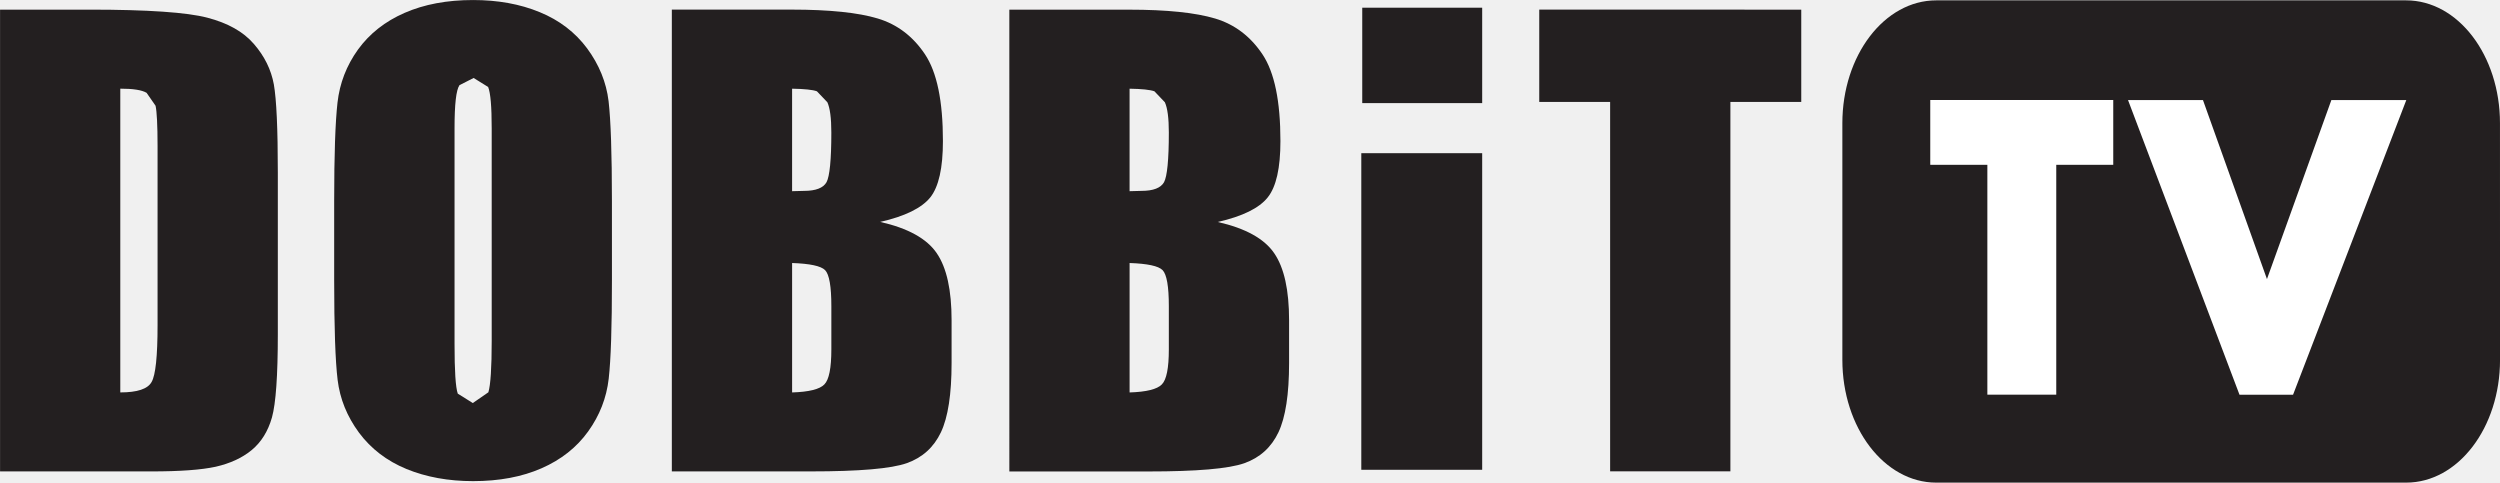
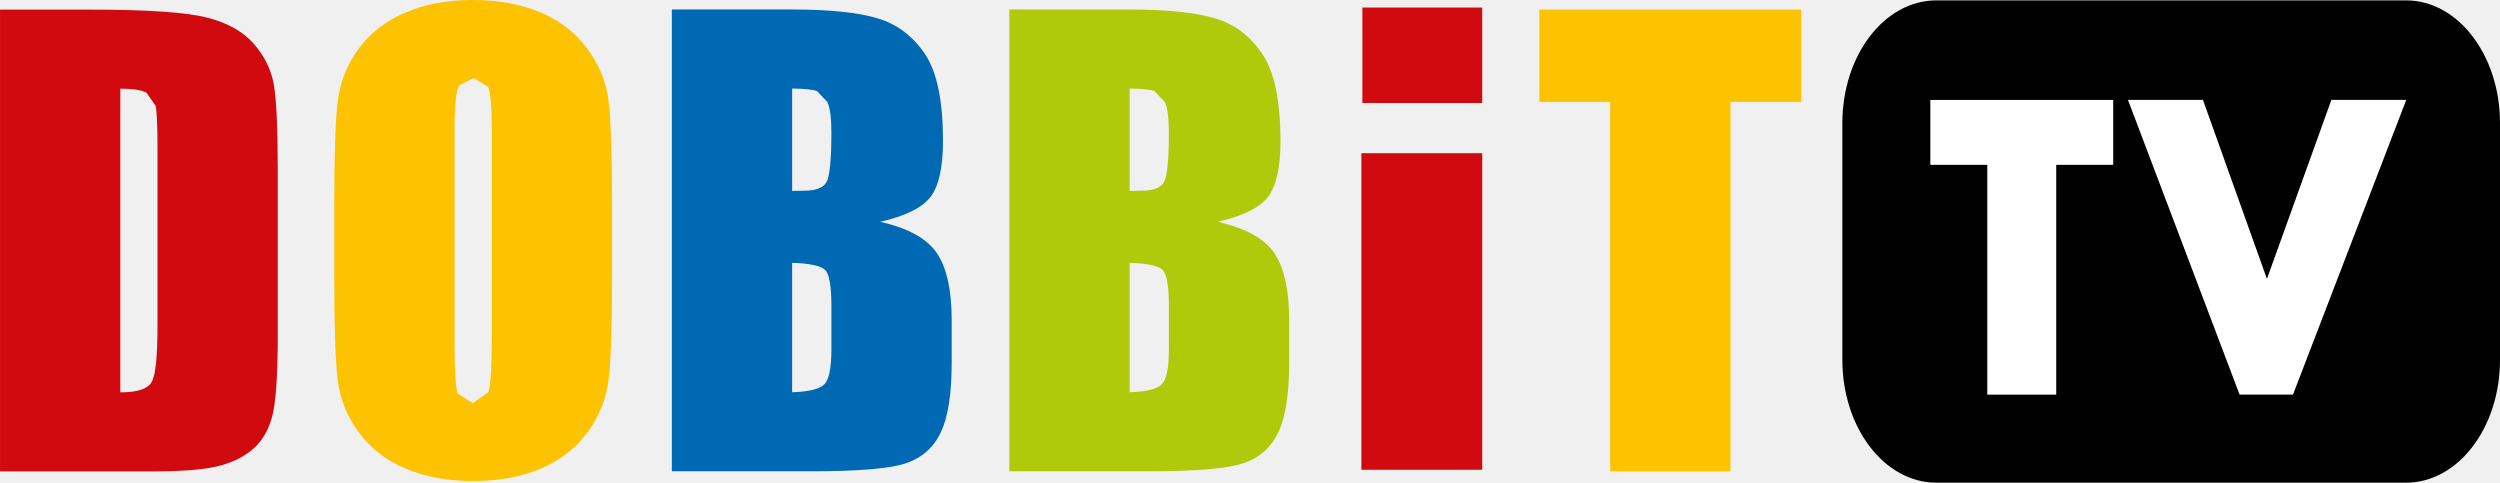
- <svg xmlns="http://www.w3.org/2000/svg" height="115.82" width="600" version="1.1" viewBox="0 0 158.75 30.645">
-   <g transform="translate(27.494 -92.728)">
-     <g fill="#231f20">
-       <path d="m131.26 115.58c0 4.309-2.665 7.795-5.959 7.795h-29.845c-3.288 0-5.959-3.487-5.959-7.795v-15.027c0-4.309 2.671-7.802 5.959-7.802h29.842c3.294 0 5.959 3.493 5.959 7.802z" />
-       <path d="m-19.858 98.358v19.289c1.081 0 1.743-0.219 1.989-0.663 0.252-0.437 0.378-1.637 0.378-3.599v-11.388c0-1.326-0.046-2.181-0.126-2.552l-0.57-0.822c-0.298-0.179-0.855-0.265-1.67-0.265m-7.636-5.018h5.701c3.672 0 6.165 0.172 7.457 0.51 1.299 0.338 2.287 0.888 2.956 1.664 0.676 0.776 1.1 1.631 1.273 2.579 0.166 0.948 0.252 2.817 0.252 5.588v10.274c0 2.632-0.126 4.388-0.371 5.276-0.252 0.888-0.683 1.578-1.293 2.081-0.616 0.504-1.379 0.848-2.28 1.054-0.908 0.199-2.267 0.298-4.09 0.298h-9.605z" />
-       <path d="m3.727 100.87c0-1.365-0.073-2.24-0.225-2.618l-0.921-0.573-0.901 0.458c-0.212 0.312-0.312 1.22-0.312 2.731v13.708c0 1.704 0.066 2.751 0.205 3.149l0.955 0.597 0.988-0.683c0.139-0.457 0.212-1.551 0.212-3.281zm7.636 9.645c0 2.943-0.066 5.031-0.205 6.257s-0.577 2.34-1.306 3.354c-0.729 1.014-1.717 1.796-2.963 2.34-1.24 0.544-2.691 0.815-4.342 0.815-1.571 0-2.983-0.259-4.229-0.769-1.253-0.517-2.254-1.286-3.016-2.307-0.762-1.034-1.213-2.148-1.359-3.354-0.146-1.206-0.219-3.321-0.219-6.337v-5.018c0-2.95 0.073-5.031 0.212-6.257s0.57-2.346 1.299-3.361c0.736-1.014 1.717-1.79 2.963-2.333 1.246-0.544 2.691-0.815 4.348-0.815 1.564 0 2.976 0.252 4.229 0.769 1.246 0.51 2.254 1.279 3.016 2.307 0.756 1.027 1.213 2.141 1.359 3.347 0.139 1.213 0.212 3.321 0.212 6.344z" />
-       <path d="m22.804 109.43v8.219c1.074-0.033 1.757-0.205 2.048-0.51 0.298-0.298 0.444-1.041 0.444-2.227v-2.744c0-1.253-0.133-2.015-0.398-2.287-0.265-0.265-0.961-0.411-2.095-0.451m0-11.07v6.509l0.762-0.02c0.742 0 1.22-0.186 1.425-0.55 0.199-0.371 0.305-1.419 0.305-3.155 0-0.915-0.086-1.558-0.252-1.922l-0.663-0.696c-0.265-0.099-0.795-0.152-1.578-0.166m-7.636-5.022h7.61c2.406 0 4.229 0.192 5.462 0.563 1.24 0.371 2.24 1.133 3.003 2.274 0.762 1.14 1.14 2.97 1.14 5.508 0 1.71-0.265 2.903-0.802 3.579-0.544 0.676-1.604 1.2-3.182 1.558 1.763 0.398 2.963 1.061 3.593 1.989 0.63 0.921 0.941 2.34 0.941 4.249v2.718c0 1.982-0.225 3.447-0.676 4.401-0.457 0.961-1.18 1.611-2.167 1.962-0.994 0.351-3.023 0.524-6.092 0.524h-8.83z" />
-       <path d="m44.235 109.43v8.219c1.067-0.033 1.757-0.205 2.048-0.51 0.298-0.298 0.444-1.041 0.444-2.227v-2.744c0-1.253-0.133-2.015-0.398-2.287-0.265-0.265-0.961-0.411-2.095-0.451m0-11.07v6.509l0.756-0.02c0.749 0 1.226-0.186 1.432-0.55 0.199-0.371 0.305-1.419 0.305-3.155 0-0.915-0.086-1.558-0.252-1.922l-0.663-0.696c-0.272-0.099-0.795-0.152-1.578-0.166m-7.636-5.018h7.61c2.406 0 4.222 0.192 5.462 0.563 1.24 0.371 2.24 1.133 3.003 2.274 0.762 1.14 1.14 2.97 1.14 5.508 0 1.71-0.265 2.903-0.809 3.579-0.537 0.676-1.597 1.2-3.175 1.558 1.763 0.398 2.963 1.061 3.593 1.989 0.63 0.921 0.941 2.34 0.941 4.249v2.718c0 1.982-0.225 3.447-0.676 4.401-0.457 0.961-1.18 1.611-2.167 1.962-0.994 0.351-3.023 0.524-6.092 0.524h-8.829z" />
-       <path d="m86.887 93.34v5.86h-4.5v23.46h-7.637v-23.461h-4.501v-5.86z" />
-       <path d="m66.625 99.276h-7.616v-6.059h7.616z" />
-       <path d="m66.625 122.56h-7.676v-20.104h7.676z" />
-     </g>
-     <path d="m103.08 117.79h-4.375v-14.596h-3.626v-4.116h11.62v4.116h-3.619z" fill="#fff" />
-     <path d="m116.46 110.45 4.09-11.368h4.759l-7.192 18.712h-3.401l-7.079-18.712h4.759z" fill="#fff" />
+ <svg xmlns="http://www.w3.org/2000/svg" height="115.84" width="600" version="1.1" viewBox="0 0 158.75 30.65">
+   <g transform="translate(-26.458 -133.51)">
+     <path d="m185.21 156.36c0 4.308-2.667 7.799-5.956 7.799h-29.842c-3.296 0-5.963-3.491-5.963-7.799v-15.033c0-4.301 2.667-7.792 5.963-7.792h29.842c3.289 0 5.956 3.491 5.956 7.792z" />
+     <path d="m34.097 139.14v19.285c1.075 0 1.739-0.216 1.99-0.656 0.251-0.44 0.37-1.641 0.37-3.596v-11.395c0-1.327-0.042-2.179-0.119-2.549l-0.573-0.824c-0.293-0.175-0.852-0.265-1.669-0.265m-7.639-5.02h5.698c3.68 0 6.165 0.175 7.464 0.51s2.283 0.894 2.961 1.669c0.67 0.768 1.096 1.634 1.264 2.576 0.168 0.95 0.251 2.814 0.251 5.593v10.264c0 2.632-0.119 4.392-0.37 5.279-0.244 0.887-0.677 1.585-1.292 2.088-0.614 0.496-1.375 0.845-2.283 1.047-0.901 0.202-2.262 0.3-4.085 0.3h-9.608z" fill="#d10a10" />
+     <path d="m57.682 141.65c0-1.362-0.077-2.241-0.223-2.618l-0.922-0.573-0.908 0.461c-0.202 0.307-0.307 1.215-0.307 2.73v13.706c0 1.704 0.063 2.751 0.202 3.156l0.957 0.594 0.985-0.691c0.147-0.454 0.216-1.55 0.216-3.275zm7.639 9.643c0 2.946-0.07 5.034-0.209 6.256-0.14 1.229-0.573 2.346-1.306 3.358-0.726 1.012-1.718 1.794-2.961 2.339-1.243 0.538-2.688 0.81-4.343 0.81-1.571 0-2.981-0.251-4.231-0.768-1.25-0.51-2.255-1.278-3.016-2.304-0.761-1.033-1.208-2.144-1.355-3.352-0.147-1.208-0.216-3.324-0.216-6.34v-5.02c0-2.94 0.07-5.027 0.209-6.256 0.133-1.222 0.573-2.346 1.299-3.358 0.733-1.012 1.718-1.794 2.961-2.332 1.243-0.545 2.695-0.817 4.35-0.817 1.564 0 2.974 0.258 4.224 0.768 1.25 0.517 2.255 1.285 3.016 2.311 0.761 1.026 1.215 2.144 1.362 3.352 0.14 1.208 0.216 3.317 0.216 6.333z" fill="#fdc300" />
+     <path d="m76.758 150.2v8.218c1.068-0.035 1.753-0.202 2.053-0.51 0.293-0.3 0.44-1.04 0.44-2.227v-2.744c0-1.257-0.133-2.018-0.398-2.283-0.265-0.265-0.964-0.419-2.095-0.454m0-11.067v6.5l0.761-0.014c0.747 0 1.222-0.182 1.424-0.552 0.202-0.37 0.307-1.417 0.307-3.156 0-0.915-0.084-1.557-0.251-1.92l-0.663-0.698c-0.265-0.098-0.796-0.154-1.578-0.161m-7.639-5.02h7.611c2.409 0 4.231 0.189 5.467 0.566 1.236 0.37 2.234 1.131 3.002 2.269 0.761 1.138 1.138 2.974 1.138 5.509 0 1.711-0.272 2.905-0.81 3.582-0.538 0.677-1.592 1.194-3.177 1.557 1.766 0.398 2.967 1.061 3.596 1.983 0.628 0.929 0.943 2.339 0.943 4.252v2.716c0 1.983-0.23 3.449-0.684 4.406-0.447 0.957-1.173 1.606-2.164 1.955-0.991 0.356-3.023 0.531-6.089 0.531h-8.833z" fill="#0069b4" />
+     <path d="m98.189 150.2v8.218c1.068-0.035 1.753-0.202 2.046-0.51 0.3-0.3 0.447-1.04 0.447-2.227v-2.744c0-1.257-0.133-2.018-0.398-2.283-0.265-0.265-0.964-0.419-2.095-0.454m0-11.067v6.5l0.761-0.014c0.74 0 1.222-0.182 1.424-0.552 0.202-0.37 0.307-1.417 0.307-3.156 0-0.915-0.084-1.557-0.251-1.92l-0.663-0.698c-0.272-0.098-0.796-0.154-1.578-0.161m-7.639-5.02h7.611c2.402 0 4.224 0.189 5.467 0.566 1.236 0.37 2.234 1.131 2.995 2.269 0.761 1.138 1.145 2.974 1.145 5.509 0 1.711-0.272 2.905-0.81 3.582-0.538 0.677-1.592 1.194-3.177 1.557 1.766 0.398 2.961 1.061 3.596 1.983 0.621 0.929 0.943 2.339 0.943 4.252v2.716c0 1.983-0.23 3.449-0.684 4.406-0.454 0.957-1.173 1.606-2.164 1.955-0.991 0.356-3.023 0.531-6.089 0.531h-8.833z" fill="#afca0b" />
+     <path d="m140.84 134.12v5.858h-4.497v23.461h-7.639v-23.461h-4.497v-5.858z" fill="#fdc300" />
+     <path d="m120.58 140.05h-7.611v-6.061h7.611z" fill="#d10a10" />
+     <path d="m120.58 163.34h-7.674v-20.102h7.674z" fill="#d10a10" />
+     <path d="m157.03 158.57h-4.378v-14.593h-3.617v-4.12h11.612v4.12h-3.617z" fill="#fff" />
+     <path d="m170.41 151.22 4.092-11.367h4.755l-7.192 18.713h-3.393l-7.087-18.713h4.762z" fill="#fff" />
  </g>
</svg>
